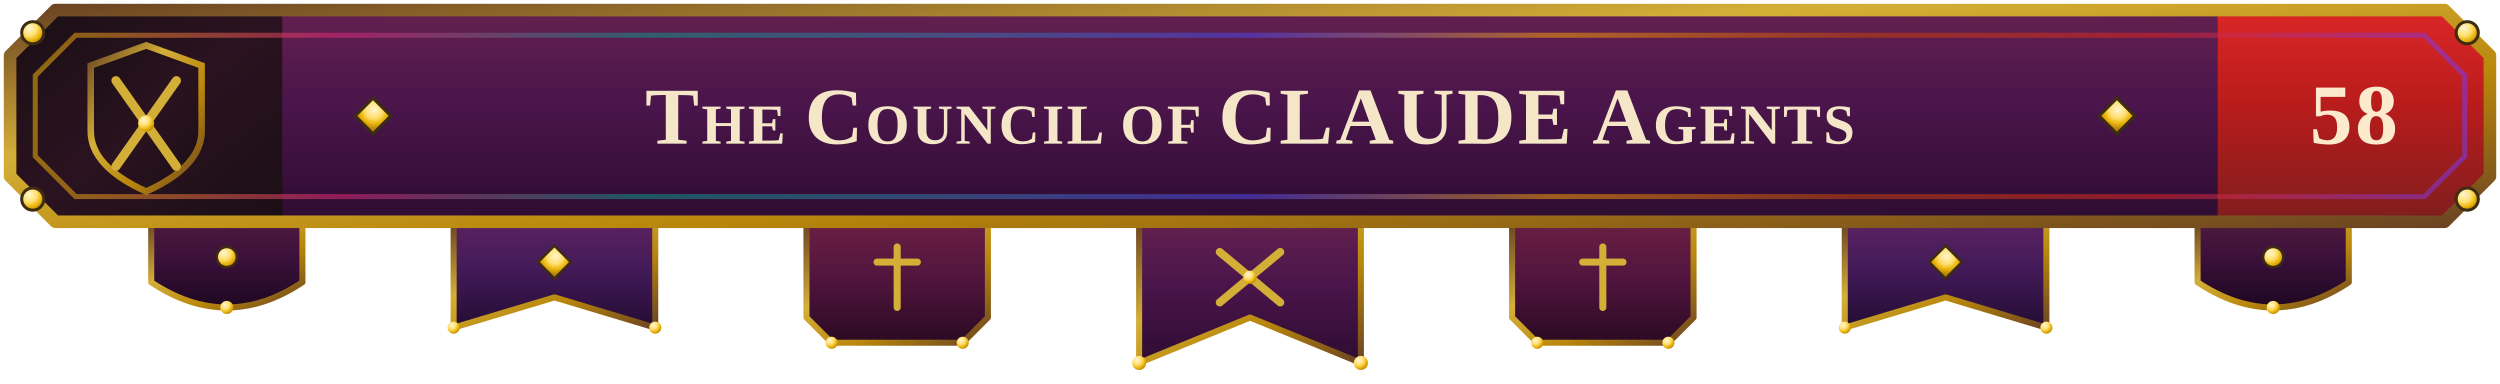
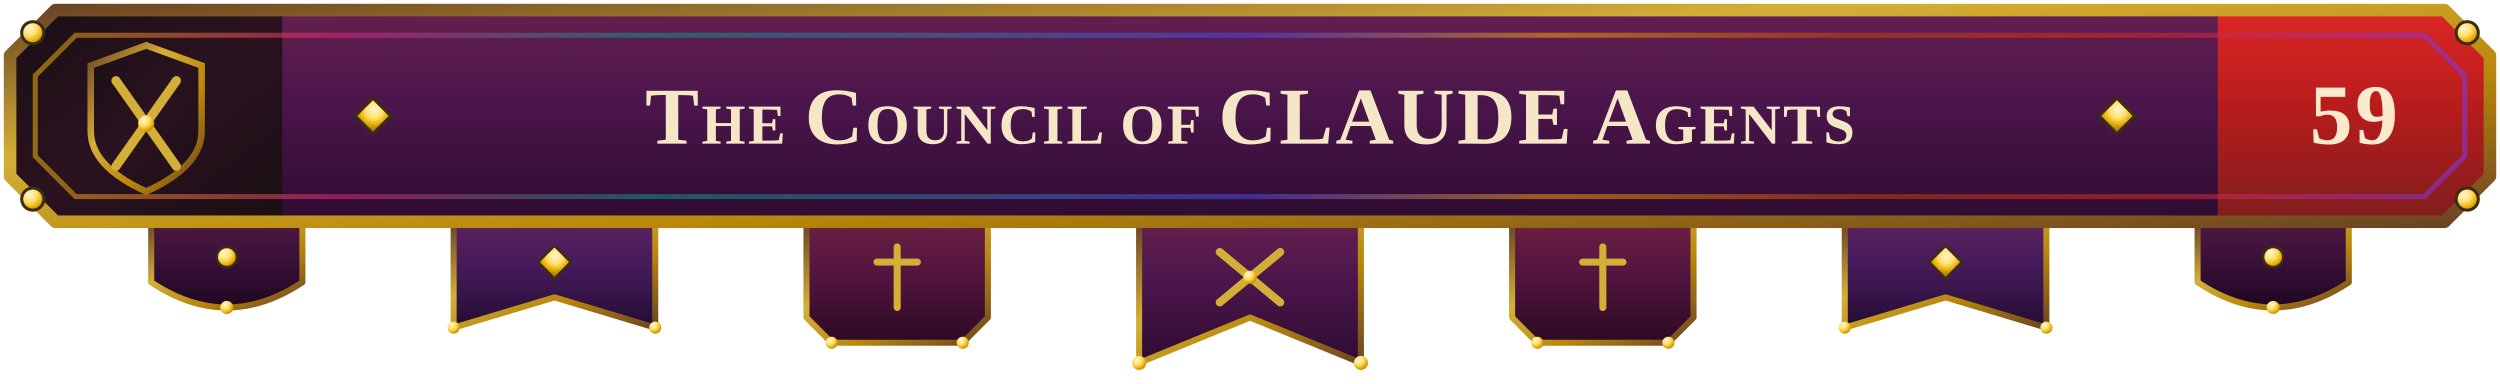
- <svg xmlns="http://www.w3.org/2000/svg" width="372" height="57" viewBox="0 0 496 76" role="img" aria-label="The Council of CLAUDE Agents: 58">
+ <svg xmlns="http://www.w3.org/2000/svg" width="372" height="57" viewBox="0 0 496 76" role="img" aria-label="The Council of CLAUDE Agents: 59">
  <defs>
    <linearGradient id="bdgBgGrad" x1="0%" y1="0%" x2="100%" y2="100%">
      <stop offset="0%" stop-color="#1a0f14" />
      <stop offset="50%" stop-color="#2b1220" />
      <stop offset="100%" stop-color="#1a0f14" />
    </linearGradient>
    <linearGradient id="bdgBronzeGrad" x1="0%" y1="0%" x2="100%" y2="100%">
      <stop offset="0%" stop-color="#6b4423" />
      <stop offset="35%" stop-color="#d4af37" />
      <stop offset="65%" stop-color="#b8860b" />
      <stop offset="100%" stop-color="#6b4423" />
    </linearGradient>
    <linearGradient id="bdgCouncilGrad" x1="0%" y1="0%" x2="100%" y2="0%">
      <stop offset="0%" stop-color="#eab308" />
      <stop offset="12.5%" stop-color="#db2777" />
      <stop offset="25%" stop-color="#0d9488" />
      <stop offset="37.5%" stop-color="#3776ab" />
      <stop offset="50%" stop-color="#4f46e5" />
      <stop offset="62.5%" stop-color="#f59e0b" />
      <stop offset="75%" stop-color="#c2410c" />
      <stop offset="87.5%" stop-color="#dc2626" />
      <stop offset="100%" stop-color="#7c3aed" />
    </linearGradient>
    <linearGradient id="bdgPlumGrad" x1="0%" y1="0%" x2="0%" y2="100%">
      <stop offset="0%" stop-color="#63204f" />
      <stop offset="45%" stop-color="#4a154b" />
      <stop offset="100%" stop-color="#2e0c30" />
    </linearGradient>
    <linearGradient id="bdgCountGrad" x1="0%" y1="0%" x2="0%" y2="100%">
      <stop offset="0%" stop-color="#dc2626" />
      <stop offset="45%" stop-color="#b91c1c" />
      <stop offset="100%" stop-color="#7f1d1d" />
    </linearGradient>
    <radialGradient id="bdgGemGrad" cx="35%" cy="30%" r="75%">
      <stop offset="0%" stop-color="#fff6d0" />
      <stop offset="45%" stop-color="#ffdf70" />
      <stop offset="75%" stop-color="#eab308" />
      <stop offset="100%" stop-color="#b8860b" />
    </radialGradient>
    <linearGradient id="penPlumDeep" x1="0%" y1="0%" x2="0%" y2="100%">
      <stop offset="0%" stop-color="#4e1a40" />
      <stop offset="45%" stop-color="#3a1039" />
      <stop offset="100%" stop-color="#1e0722" />
    </linearGradient>
    <linearGradient id="penPlumWarm" x1="0%" y1="0%" x2="0%" y2="100%">
      <stop offset="0%" stop-color="#6b1f43" />
      <stop offset="45%" stop-color="#52153e" />
      <stop offset="100%" stop-color="#2b0a22" />
    </linearGradient>
    <linearGradient id="penPlumCool" x1="0%" y1="0%" x2="0%" y2="100%">
      <stop offset="0%" stop-color="#5b2260" />
      <stop offset="45%" stop-color="#431a58" />
      <stop offset="100%" stop-color="#240c33" />
    </linearGradient>
  </defs>
  <path d="M 11 2 L 485 2 L 494 11 L 494 35 L 485 44 L 11 44 L 2 35 L 2 11 Z" fill="url(#bdgPlumGrad)" />
  <path d="M 11 2 L 56 2 L 56 44 L 11 44 L 2 35 L 2 11 Z" fill="url(#bdgBgGrad)" />
  <line x1="56" y1="3" x2="56" y2="43" stroke="url(#bdgBronzeGrad)" stroke-width="1.5" />
  <path d="M 440 2 L 485 2 L 494 11 L 494 35 L 485 44 L 440 44 Z" fill="url(#bdgCountGrad)" />
  <line x1="440" y1="3" x2="440" y2="43" stroke="url(#bdgBronzeGrad)" stroke-width="1.5" />
  <path d="M 15 7 L 481 7 L 489 15 L 489 31 L 481 39 L 15 39 L 7 31 L 7 15 Z" fill="none" stroke="url(#bdgCouncilGrad)" stroke-width="1" opacity="0.55" />
  <g stroke="url(#bdgBronzeGrad)" stroke-width="1.2" stroke-linejoin="round">
    <path d="M 30 44 L 60 44 L 60 56 Q 45 66 30 56 Z" fill="url(#penPlumDeep)" />
    <path d="M 90 44 L 130 44 L 130 65 L 110 59 L 90 65 Z" fill="url(#penPlumCool)" />
    <path d="M 160 44 L 196 44 L 196 63 L 191 68 L 165 68 L 160 63 Z" fill="url(#penPlumWarm)" />
    <path d="M 226 44 L 270 44 L 270 72 L 248 63 L 226 72 Z" fill="url(#bdgPlumGrad)" />
    <path d="M 300 44 L 336 44 L 336 63 L 331 68 L 305 68 L 300 63 Z" fill="url(#penPlumWarm)" />
    <path d="M 366 44 L 406 44 L 406 65 L 386 59 L 366 65 Z" fill="url(#penPlumCool)" />
    <path d="M 436 44 L 466 44 L 466 56 Q 451 66 436 56 Z" fill="url(#penPlumDeep)" />
  </g>
  <g fill="url(#bdgGemGrad)">
    <circle cx="45" cy="61" r="1.3" />
    <circle cx="451" cy="61" r="1.3" />
    <circle cx="90" cy="65" r="1.2" />
    <circle cx="130" cy="65" r="1.2" />
    <circle cx="366" cy="65" r="1.2" />
    <circle cx="406" cy="65" r="1.2" />
    <circle cx="165" cy="68" r="1.2" />
    <circle cx="191" cy="68" r="1.2" />
    <circle cx="305" cy="68" r="1.2" />
    <circle cx="331" cy="68" r="1.2" />
    <circle cx="226" cy="72" r="1.4" />
    <circle cx="270" cy="72" r="1.4" />
  </g>
  <g fill="url(#bdgGemGrad)" stroke="#3d2b12" stroke-width="0.5">
    <circle cx="45" cy="51" r="2" />
    <circle cx="451" cy="51" r="2" />
    <rect width="4.6" height="4.6" transform="translate(110,52) rotate(45) translate(-2.3,-2.3)" />
    <rect width="4.6" height="4.6" transform="translate(386,52) rotate(45) translate(-2.3,-2.3)" />
  </g>
  <g stroke="#d4af37" stroke-width="1.4" stroke-linecap="round">
    <line x1="178" y1="49" x2="178" y2="61" />
    <line x1="174" y1="52" x2="182" y2="52" />
    <line x1="318" y1="49" x2="318" y2="61" />
    <line x1="314" y1="52" x2="322" y2="52" />
  </g>
  <path d="M 242 50 L 254 60 M 254 50 L 242 60" stroke="#d4af37" stroke-width="1.6" stroke-linecap="round" />
  <circle cx="248" cy="55" r="1.3" fill="url(#bdgGemGrad)" />
  <path d="M 11 2 L 485 2 L 494 11 L 494 35 L 485 44 L 11 44 L 2 35 L 2 11 Z" fill="none" stroke="url(#bdgBronzeGrad)" stroke-width="2.5" stroke-linejoin="round" />
  <path d="M 29 9 L 40 13 L 40 26 Q 40 33 29 38 Q 18 33 18 26 L 18 13 Z" fill="url(#bdgBgGrad)" stroke="url(#bdgBronzeGrad)" stroke-width="1.3" />
  <path d="M 23 16 L 35 33 M 35 16 L 23 33" stroke="#d4af37" stroke-width="1.8" stroke-linecap="round" />
  <circle cx="29" cy="24.5" r="1.6" fill="url(#bdgGemGrad)" />
  <rect width="5" height="5" fill="url(#bdgGemGrad)" stroke="#3d2b12" stroke-width="0.6" transform="translate(74,23) rotate(45) translate(-2.5,-2.5)" />
  <rect width="5" height="5" fill="url(#bdgGemGrad)" stroke="#3d2b12" stroke-width="0.6" transform="translate(420,23) rotate(45) translate(-2.5,-2.5)" />
  <g fill="url(#bdgGemGrad)" stroke="#3d2b12" stroke-width="0.6">
    <circle cx="6.5" cy="6.5" r="2.2" />
    <circle cx="489.5" cy="6.5" r="2.2" />
    <circle cx="489.5" cy="39.5" r="2.2" />
    <circle cx="6.5" cy="39.5" r="2.2" />
  </g>
  <text x="248" y="28.5" text-anchor="middle" fill="#f5e6c8" font-family="Cinzel, Georgia, 'Times New Roman', serif" font-size="16" font-weight="700" letter-spacing="0.5" style="font-variant: small-caps">The Council of CLAUDE Agents</text>
-   <text x="467" y="28.5" text-anchor="middle" fill="#fdeacd" font-family="Cinzel, Georgia, 'Times New Roman', serif" font-size="17" font-weight="700" letter-spacing="0.5">58</text>
+   <text x="467" y="28.5" text-anchor="middle" fill="#fdeacd" font-family="Cinzel, Georgia, 'Times New Roman', serif" font-size="17" font-weight="700" letter-spacing="0.5">59</text>
</svg>
